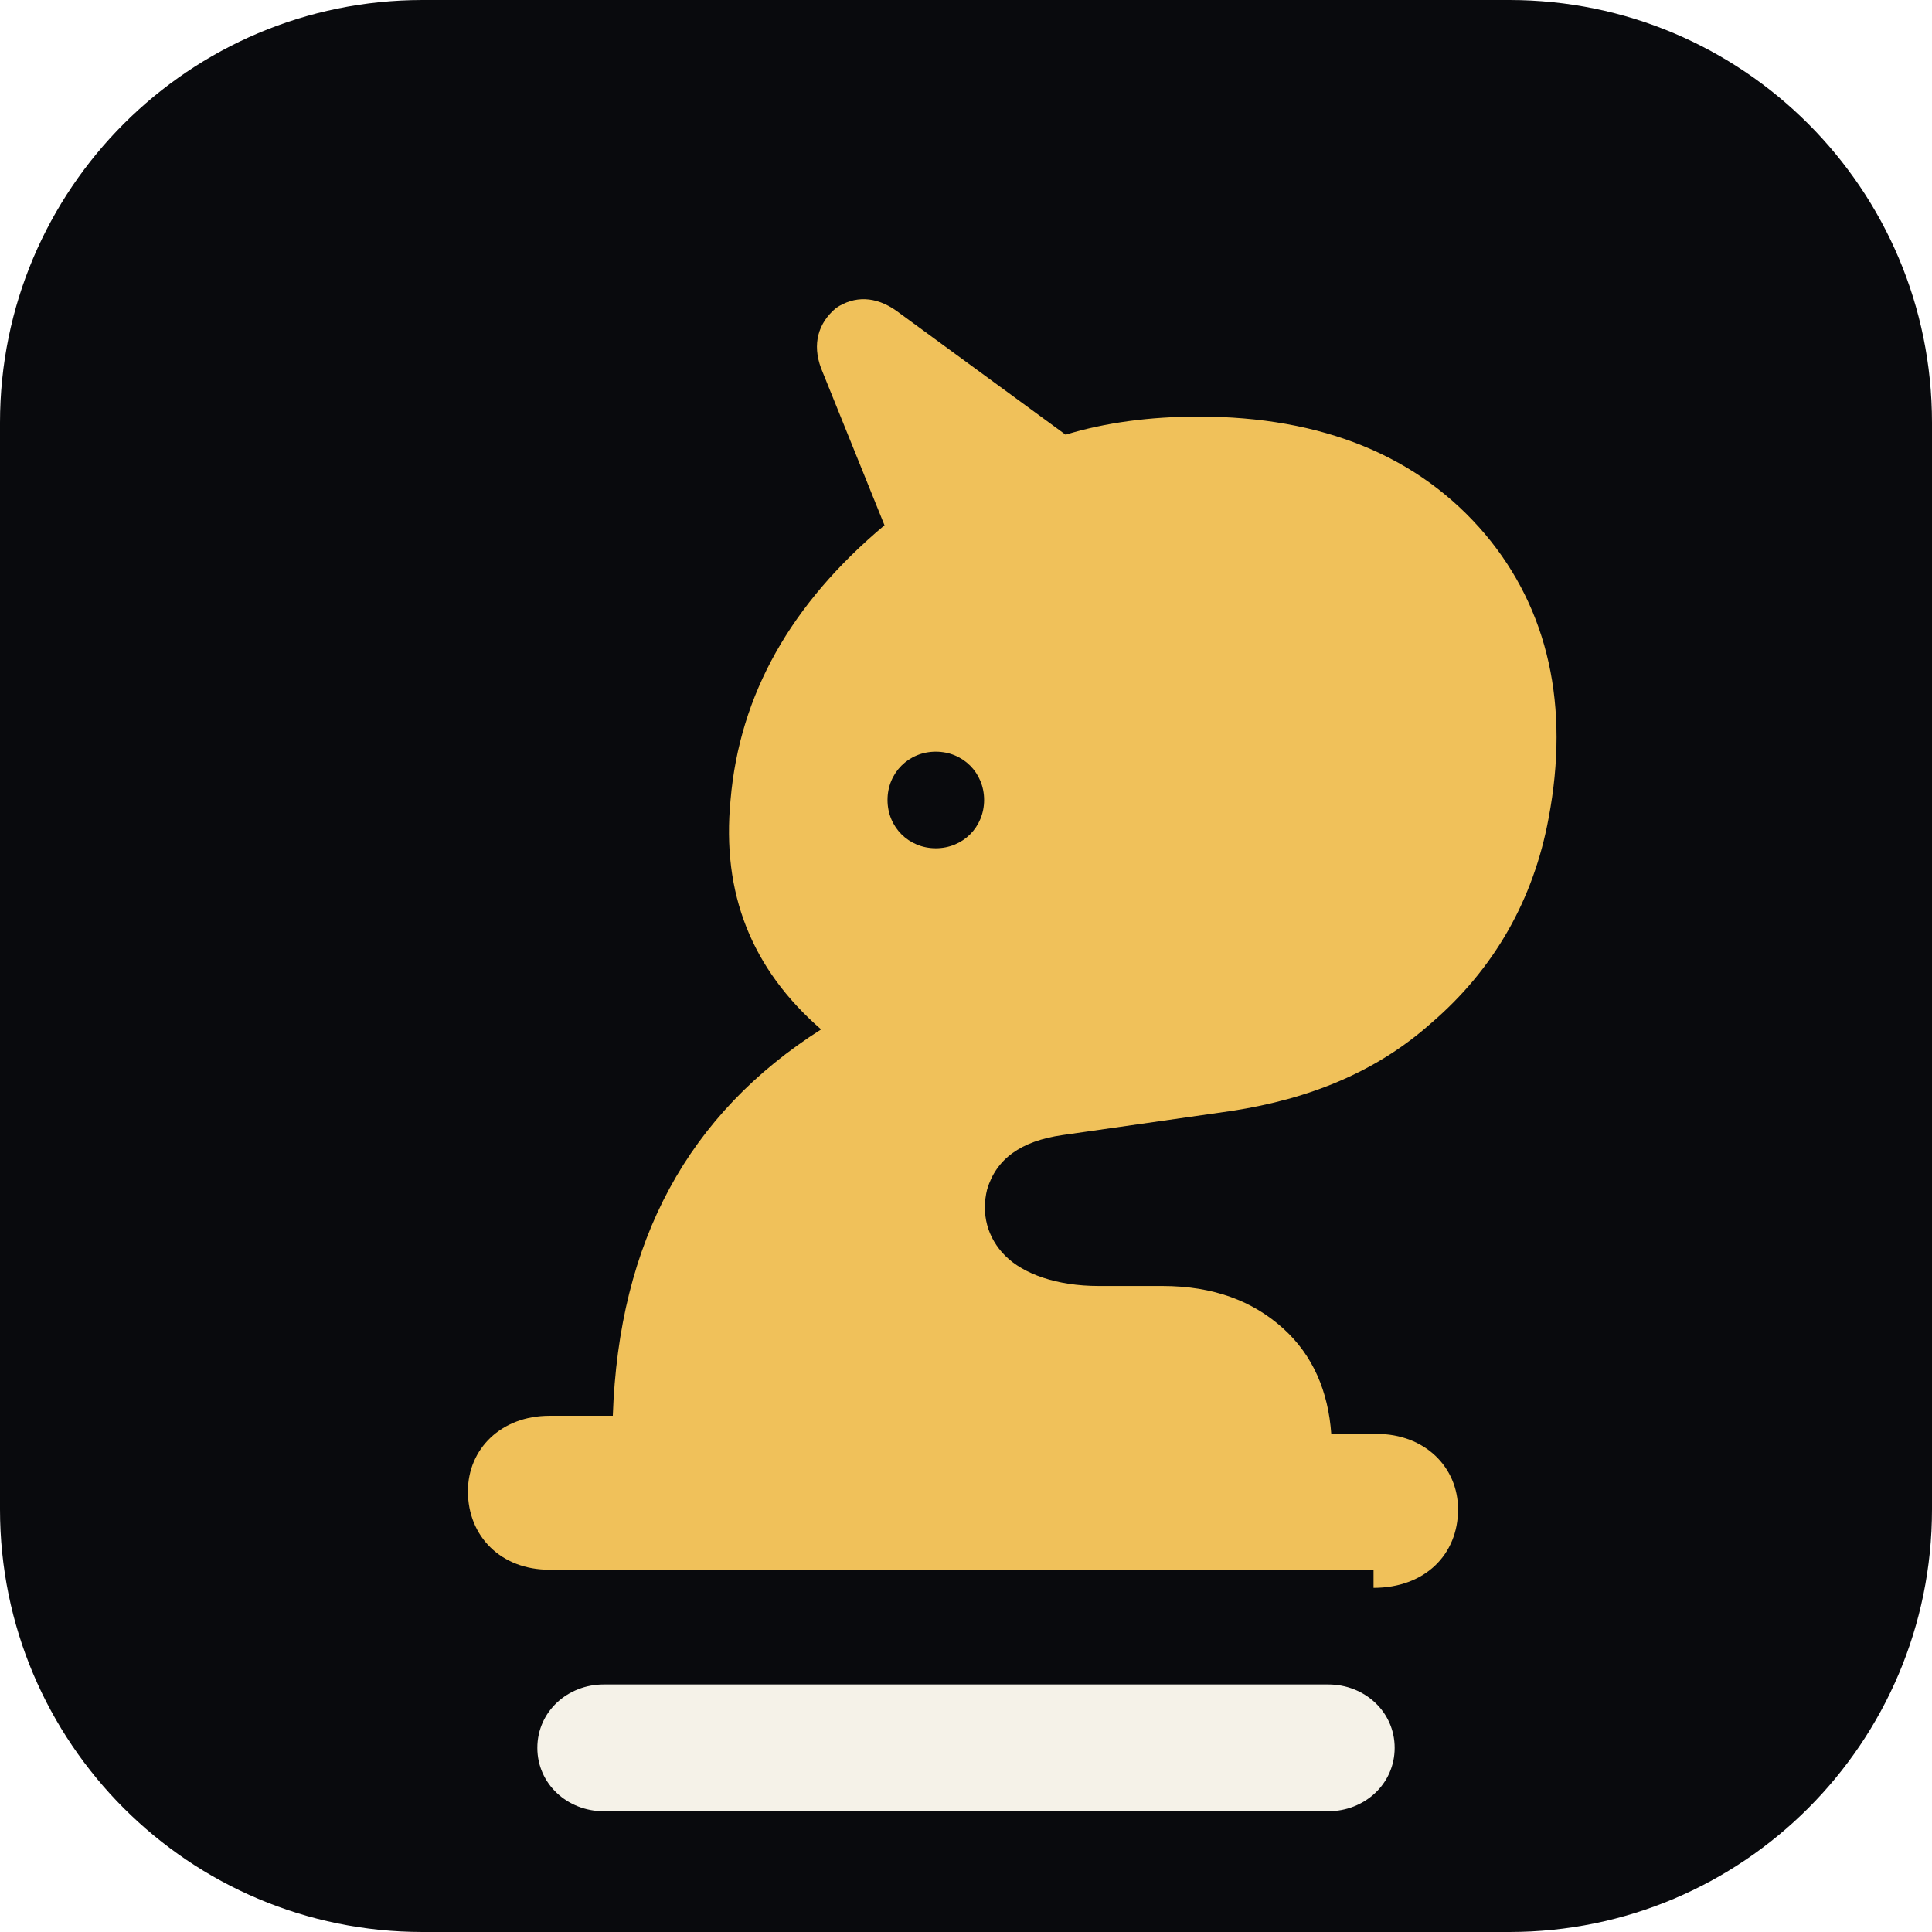
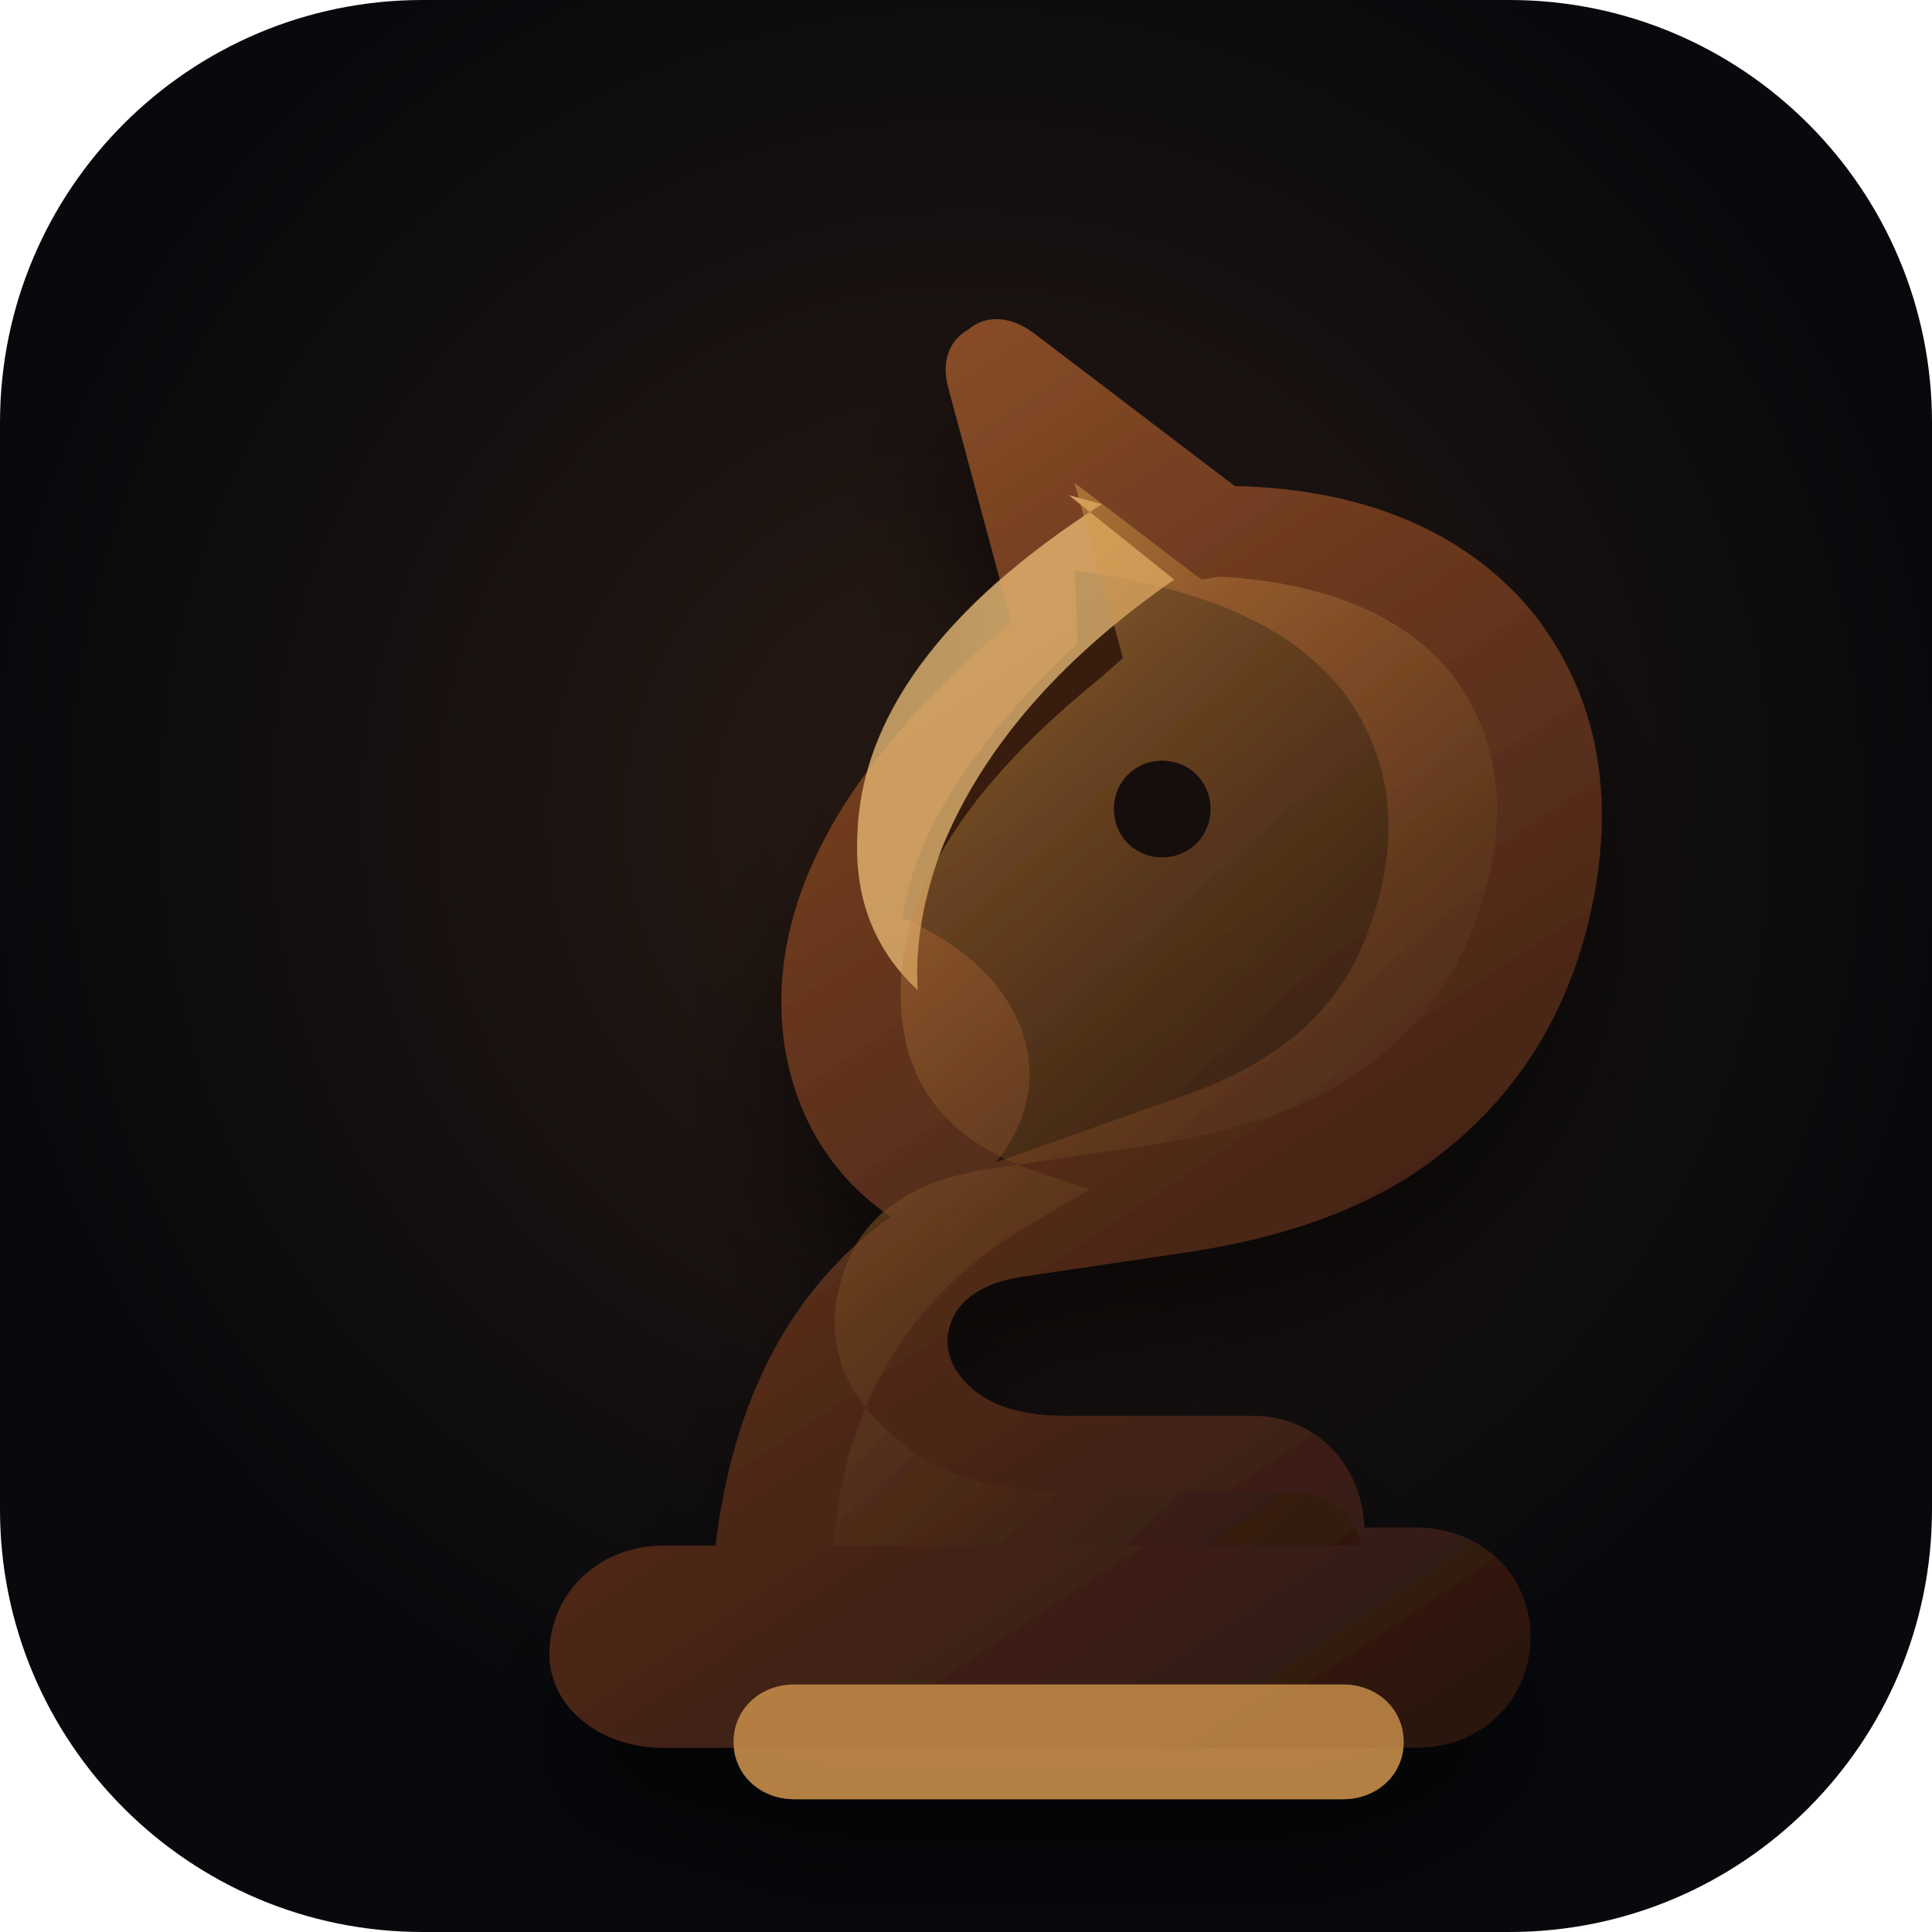
- <svg xmlns="http://www.w3.org/2000/svg" viewBox="0 0 64 64">
-   <rect width="64" height="64" rx="14" fill="#090a0d" />
-   <path fill="#f0c15a" d="M45.5 52H18.2c-1.6 0-2.7-1.1-2.7-2.6 0-1.4 1.1-2.5 2.7-2.5h2.1c.2-5.8 2.5-10 6.9-12.8-2.3-2-3.3-4.5-3-7.6.3-3.5 2-6.5 5.1-9.1l-2.1-5.2c-.3-.8-.1-1.5.5-2 .6-.4 1.3-.4 2 .1l5.6 4.1c1.3-.4 2.8-.6 4.4-.6 4.1 0 7.3 1.3 9.5 3.9 2.1 2.5 2.8 5.7 2.1 9.4-.5 2.7-1.8 5-3.9 6.8-1.8 1.6-4 2.5-6.6 2.9l-5.6.8c-1.4.2-2.2.8-2.5 1.8-.2.8 0 1.6.6 2.2.6.6 1.7 1 3.1 1h2.1c1.7 0 3 .5 4 1.4 1 .9 1.5 2.1 1.6 3.5h1.5c1.6 0 2.7 1.1 2.7 2.5 0 1.5-1.1 2.6-2.8 2.6ZM31 28.1c.9 0 1.6-.7 1.6-1.6 0-.9-.7-1.6-1.6-1.6-.9 0-1.6.7-1.6 1.6 0 .9.7 1.6 1.6 1.6Z" />
-   <path fill="#f5f2e8" d="M20 55.8h24c1.2 0 2.2.9 2.2 2.1 0 1.2-1 2.1-2.2 2.1H20c-1.2 0-2.2-.9-2.2-2.1 0-1.2 1-2.1 2.2-2.1Z" />
+ <svg xmlns="http://www.w3.org/2000/svg" viewBox="0 0 64 64" role="img" aria-label="Wooden chess knight">
+   <defs>
+     <linearGradient id="wood" x1="17" y1="9" x2="48" y2="56" gradientUnits="userSpaceOnUse">
+       <stop offset="0" stop-color="#9b5b2e" />
+       <stop offset="0.38" stop-color="#6f3b1f" />
+       <stop offset="0.7" stop-color="#4a2617" />
+       <stop offset="1" stop-color="#2c1710" />
+     </linearGradient>
+     <linearGradient id="edge" x1="18" y1="18" x2="45" y2="48" gradientUnits="userSpaceOnUse">
+       <stop offset="0" stop-color="#f0c15a" stop-opacity=".72" />
+       <stop offset=".42" stop-color="#c88941" stop-opacity=".36" />
+       <stop offset="1" stop-color="#1b0f0a" stop-opacity=".2" />
+     </linearGradient>
+     <radialGradient id="glow" cx="32" cy="27" r="33" gradientUnits="userSpaceOnUse">
+       <stop offset="0" stop-color="#2a1b14" />
+       <stop offset="1" stop-color="#08090d" />
+     </radialGradient>
+     <filter id="shadow" x="-20%" y="-20%" width="140%" height="145%">
+       <feDropShadow dx="0" dy="3" stdDeviation="2" flood-color="#000" flood-opacity=".55" />
+     </filter>
+   </defs>
+   <rect width="64" height="64" rx="14" fill="url(#glow)" />
+   <g filter="url(#shadow)">
+     <path fill="url(#wood)" d="M18.2 54.8c0-2 1.6-3.6 3.8-3.6h1.7c.6-4.9 2.5-8.5 5.8-10.9-1.9-1.3-3.1-3.2-3.5-5.6-.7-4.6 1.8-9.3 7.5-14.1l-2.1-7.8c-.2-.8 0-1.5.7-1.9.6-.5 1.4-.4 2.1.1l6.7 5.1c4.3.1 7.6 1.5 9.8 4.1 2.1 2.6 2.8 5.8 2.1 9.5-.7 3.7-2.5 6.6-5.3 8.7-2.1 1.6-4.9 2.6-8.3 3.1l-5.4.8c-1.2.2-2 .7-2.3 1.5-.3.8 0 1.6.7 2.2.7.6 1.7.9 3.1.9h6.2c2 0 3.6 1.5 3.7 3.7h1.7c2.2 0 3.8 1.6 3.8 3.6 0 2.1-1.6 3.7-3.8 3.7H22c-2.2 0-3.8-1.4-3.8-3.1Z" />
+     <path fill="#1a0e09" opacity=".65" d="M35.6 18.9c4.5.6 7.5 2 9.1 4.3 1.5 2.2 1.7 4.8.6 7.7-.9 2.5-2.9 4.3-6.1 5.4l-6.2 2.2c1.1-1.4 1.4-2.9.8-4.5-.6-1.5-1.9-2.7-3.9-3.6.4-2.8 2.3-5.8 5.8-9.1l-.1-2.4Z" />
+     <path fill="#f1c27a" opacity=".72" d="M35.4 16.4l3.5 2.8c-3.9 2.7-6.4 5.7-7.7 8.9-.6 1.6-.9 3.2-.8 4.7-1.4-1.3-2.1-3-2-5.1.1-3.9 2.8-7.6 8.1-11l-1.1-.3Z" />
+     <path fill="url(#edge)" d="M24.6 51.2h20.5c-.3-1.2-1.2-1.8-2.8-1.8h-7.1c-2.5 0-4.5-.7-5.9-2.1-1.5-1.4-2-3.1-1.4-5 .6-2 2.2-3.2 5-3.6l5.4-.8c3-.5 5.3-1.3 7-2.6 2.2-1.6 3.5-3.8 4.1-6.6.5-2.6 0-4.8-1.5-6.6-1.6-1.8-4.1-2.8-7.5-3l-.6.1-4.2-3.2 1.6 5.8-.8.7c-4.8 3.9-7 7.7-6.5 11.4.3 2.4 1.8 4 4.4 4.9l1.8.6-1.7 1c-4.1 2.3-6.4 5.9-6.8 10.8h-3Z" />
+     <path fill="#120a07" d="M38.5 28.4c.9 0 1.6-.7 1.6-1.6s-.7-1.6-1.6-1.6-1.6.7-1.6 1.6.7 1.6 1.6 1.6Z" />
+     <path fill="#d99b52" opacity=".75" d="M26.3 55.8h18.2c1.1 0 2 .8 2 1.9s-.9 1.9-2 1.9H26.3c-1.1 0-2-.8-2-1.9s.9-1.9 2-1.9Z" />
+   </g>
</svg>
